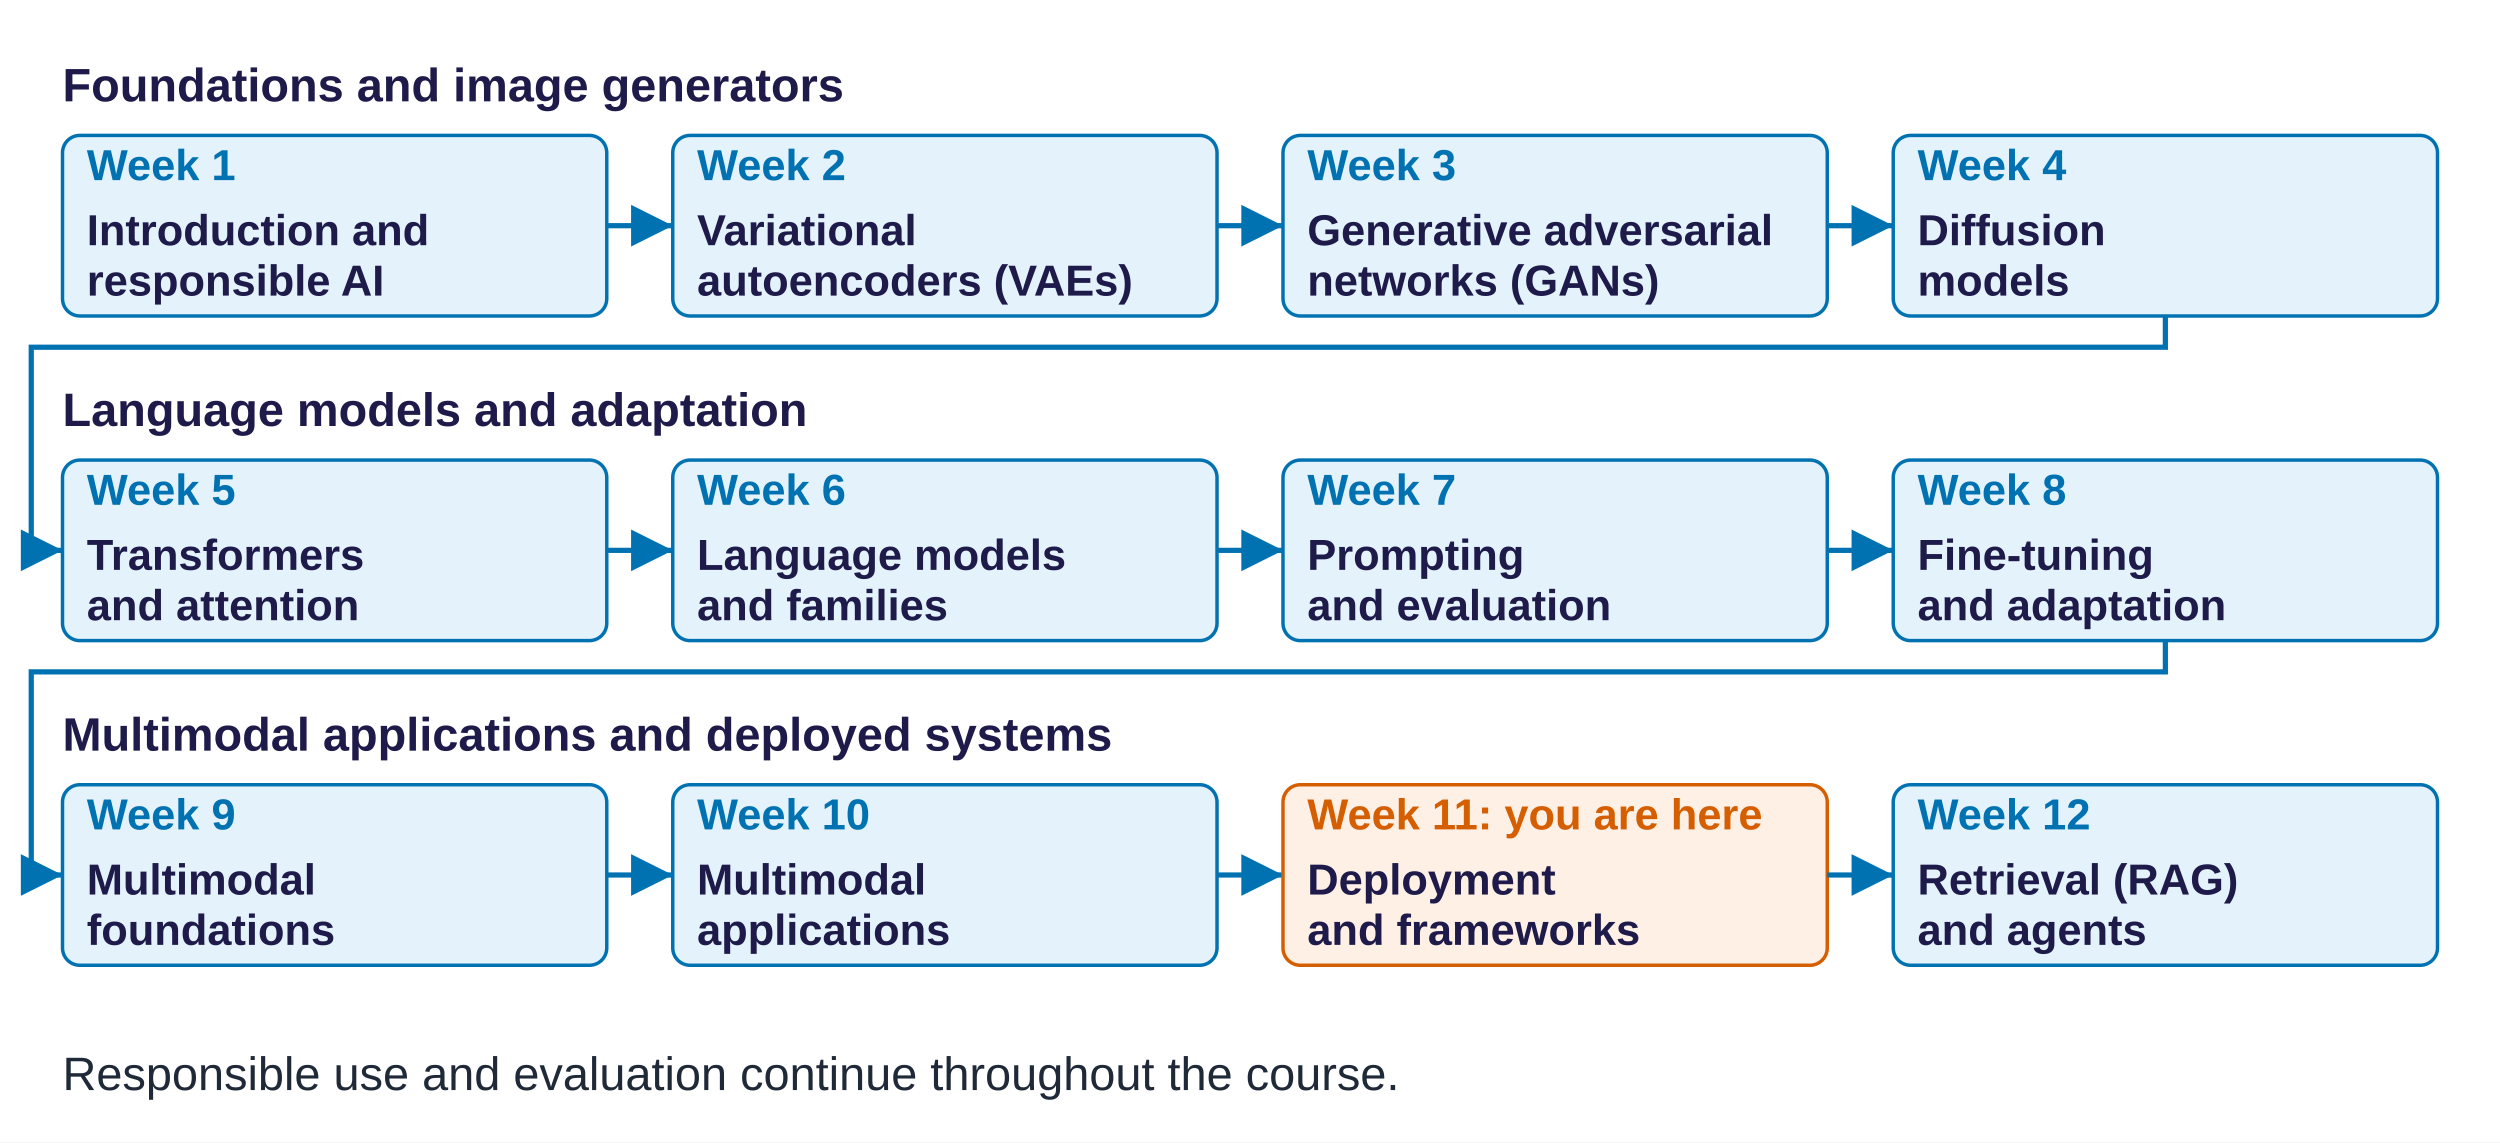
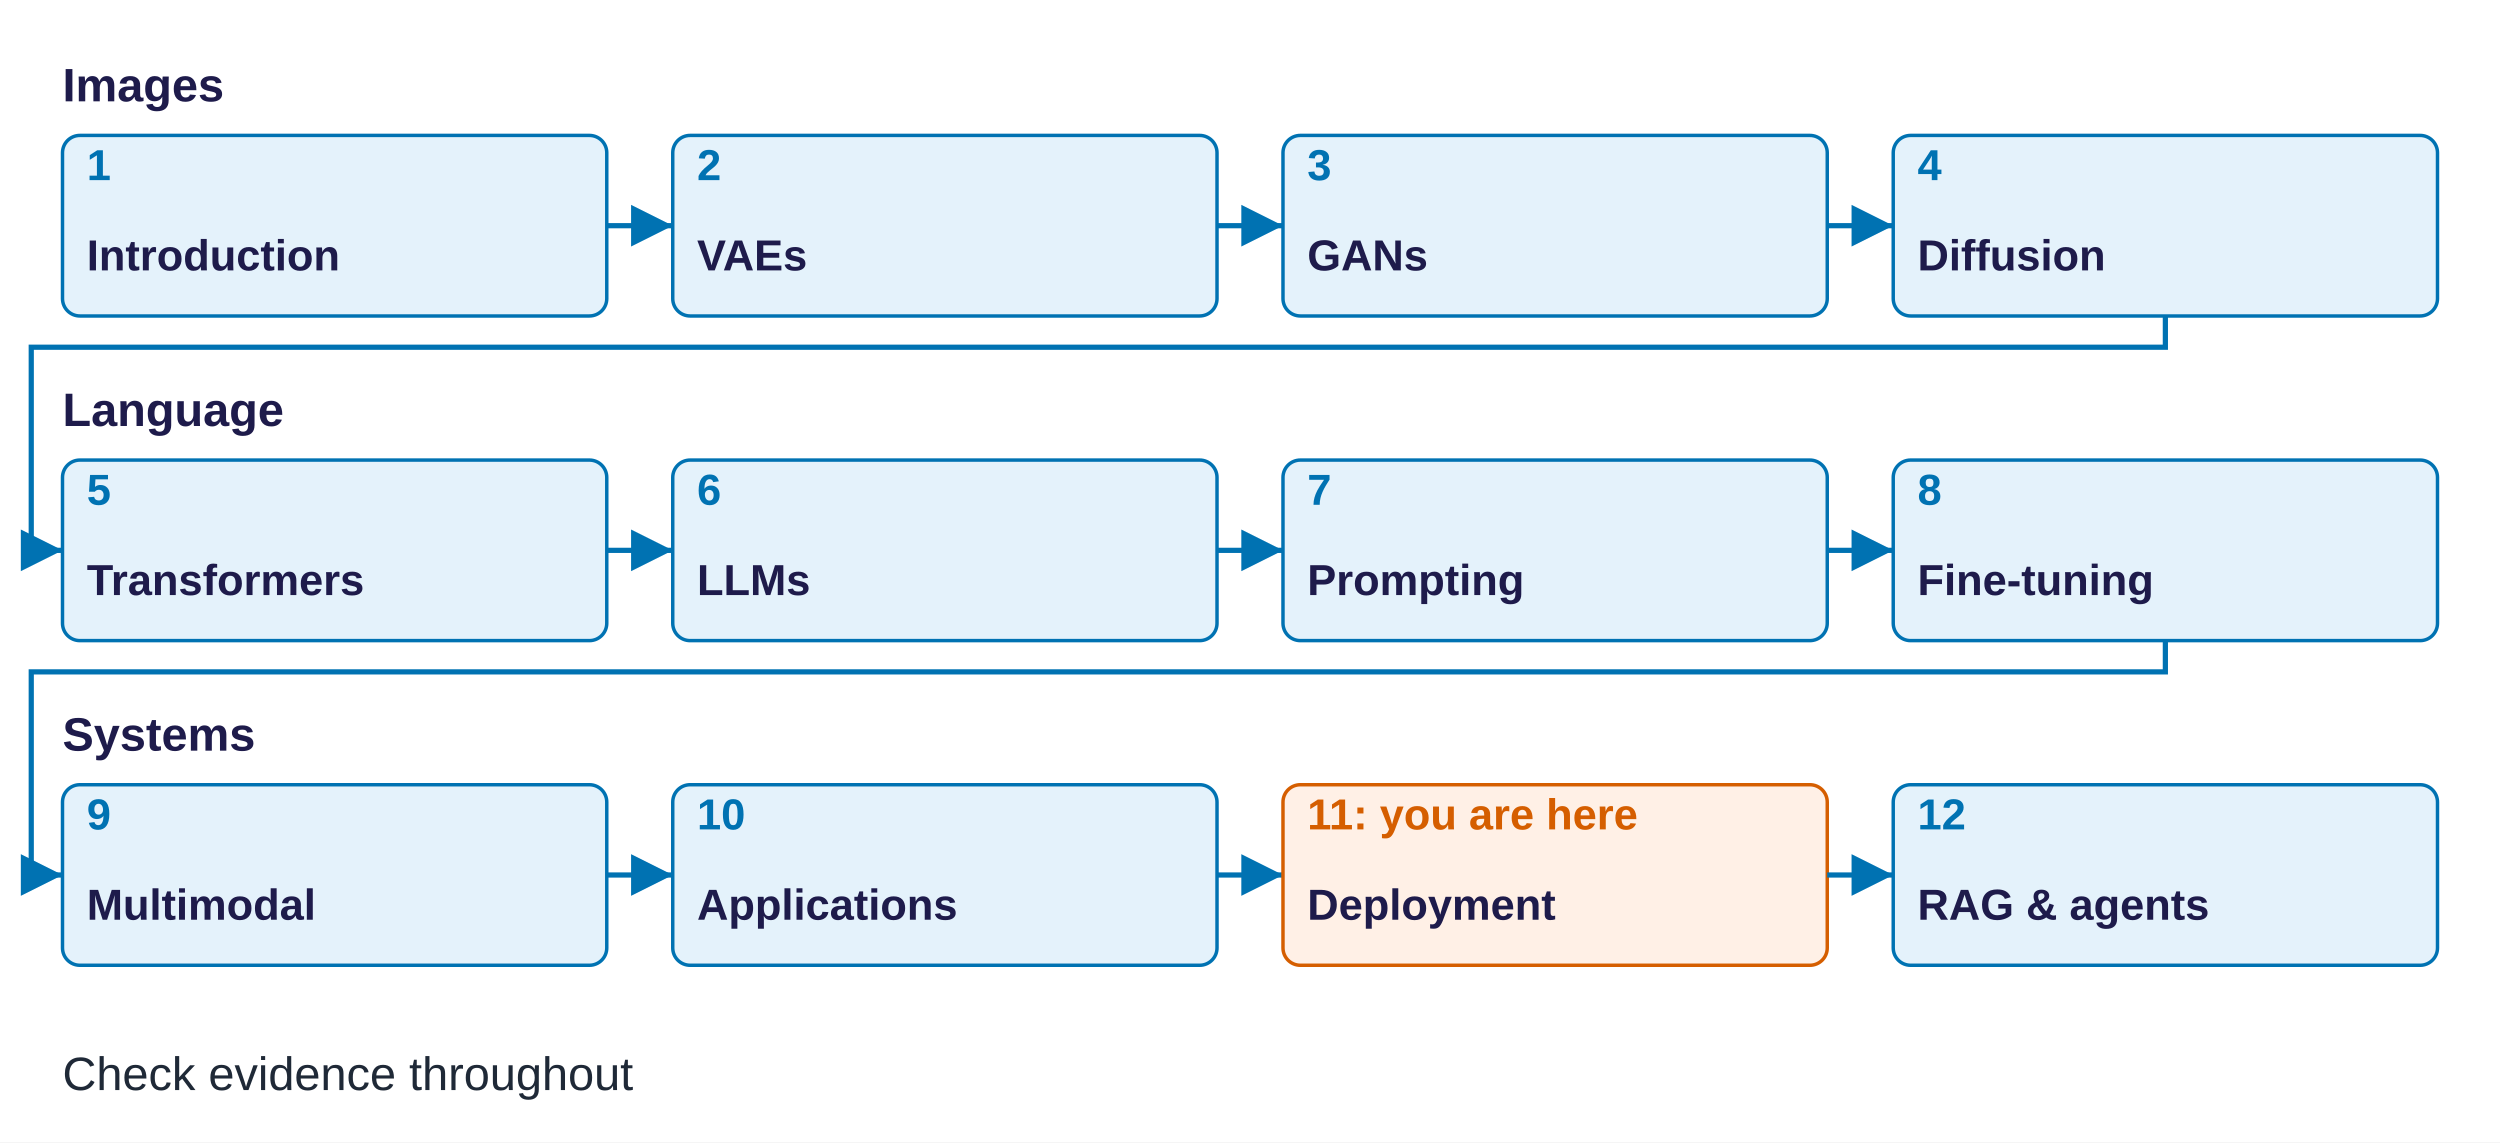
<svg xmlns="http://www.w3.org/2000/svg" width="1440" height="658" role="img">
  <rect width="100%" height="100%" fill="white" />
  <defs>
    <marker id="arrow0072B2" markerWidth="8" markerHeight="8" refX="8" refY="4" orient="auto">
      <path d="M0,0 L8,4 L0,8" fill="#0072B2" />
    </marker>
  </defs>
  <text font-family="Arial,sans-serif" font-size="27" fill="#1E1B4B" font-weight="700" text-anchor="start">
-     <tspan x="36" y="58.37">Foundations and image generators</tspan>
+     <tspan x="36" y="58.37">Images</tspan>
  </text>
  <rect x="36" y="78" width="313.5" height="104" rx="10" fill="#E4F2FB" stroke="#0072B2" stroke-width="2" />
  <text font-family="Arial,sans-serif" font-size="25" fill="#0072B2" font-weight="700" text-anchor="start">
-     <tspan x="50" y="103.75">Week 1</tspan>
+     <tspan x="50" y="103.75">1</tspan>
  </text>
  <text font-family="Arial,sans-serif" font-size="25" fill="#1E1B4B" font-weight="700" text-anchor="start">
-     <tspan x="50" y="141.25">Introduction and</tspan>
-   </text>
-   <text font-family="Arial,sans-serif" font-size="25" fill="#1E1B4B" font-weight="700" text-anchor="start">
-     <tspan x="50" y="170.25">responsible AI</tspan>
+     <tspan x="50" y="155.75">Introduction</tspan>
  </text>
  <polyline points="349.5,130 387.5,130" fill="none" stroke="#0072B2" stroke-width="3" marker-end="url(#arrow0072B2)" />
  <rect x="387.5" y="78" width="313.5" height="104" rx="10" fill="#E4F2FB" stroke="#0072B2" stroke-width="2" />
  <text font-family="Arial,sans-serif" font-size="25" fill="#0072B2" font-weight="700" text-anchor="start">
-     <tspan x="401.5" y="103.75">Week 2</tspan>
+     <tspan x="401.5" y="103.75">2</tspan>
  </text>
  <text font-family="Arial,sans-serif" font-size="25" fill="#1E1B4B" font-weight="700" text-anchor="start">
-     <tspan x="401.5" y="141.25">Variational</tspan>
-   </text>
-   <text font-family="Arial,sans-serif" font-size="25" fill="#1E1B4B" font-weight="700" text-anchor="start">
-     <tspan x="401.5" y="170.25">autoencoders (VAEs)</tspan>
+     <tspan x="401.5" y="155.75">VAEs</tspan>
  </text>
  <polyline points="701,130 739,130" fill="none" stroke="#0072B2" stroke-width="3" marker-end="url(#arrow0072B2)" />
  <rect x="739" y="78" width="313.5" height="104" rx="10" fill="#E4F2FB" stroke="#0072B2" stroke-width="2" />
  <text font-family="Arial,sans-serif" font-size="25" fill="#0072B2" font-weight="700" text-anchor="start">
-     <tspan x="753" y="103.75">Week 3</tspan>
+     <tspan x="753" y="103.75">3</tspan>
  </text>
  <text font-family="Arial,sans-serif" font-size="25" fill="#1E1B4B" font-weight="700" text-anchor="start">
-     <tspan x="753" y="141.25">Generative adversarial</tspan>
-   </text>
-   <text font-family="Arial,sans-serif" font-size="25" fill="#1E1B4B" font-weight="700" text-anchor="start">
-     <tspan x="753" y="170.25">networks (GANs)</tspan>
+     <tspan x="753" y="155.75">GANs</tspan>
  </text>
  <polyline points="1052.5,130 1090.5,130" fill="none" stroke="#0072B2" stroke-width="3" marker-end="url(#arrow0072B2)" />
  <rect x="1090.5" y="78" width="313.5" height="104" rx="10" fill="#E4F2FB" stroke="#0072B2" stroke-width="2" />
  <text font-family="Arial,sans-serif" font-size="25" fill="#0072B2" font-weight="700" text-anchor="start">
-     <tspan x="1104.5" y="103.75">Week 4</tspan>
+     <tspan x="1104.5" y="103.75">4</tspan>
  </text>
  <text font-family="Arial,sans-serif" font-size="25" fill="#1E1B4B" font-weight="700" text-anchor="start">
-     <tspan x="1104.5" y="141.25">Diffusion</tspan>
-   </text>
-   <text font-family="Arial,sans-serif" font-size="25" fill="#1E1B4B" font-weight="700" text-anchor="start">
-     <tspan x="1104.5" y="170.25">models</tspan>
+     <tspan x="1104.5" y="155.75">Diffusion</tspan>
  </text>
  <polyline points="1247.25,182 1247.25,200 18,200 18,317 36,317" fill="none" stroke="#0072B2" stroke-width="3" marker-end="url(#arrow0072B2)" />
  <text font-family="Arial,sans-serif" font-size="27" fill="#1E1B4B" font-weight="700" text-anchor="start">
-     <tspan x="36" y="245.37">Language models and adaptation</tspan>
+     <tspan x="36" y="245.37">Language</tspan>
  </text>
  <rect x="36" y="265" width="313.5" height="104" rx="10" fill="#E4F2FB" stroke="#0072B2" stroke-width="2" />
  <text font-family="Arial,sans-serif" font-size="25" fill="#0072B2" font-weight="700" text-anchor="start">
-     <tspan x="50" y="290.75">Week 5</tspan>
+     <tspan x="50" y="290.75">5</tspan>
  </text>
  <text font-family="Arial,sans-serif" font-size="25" fill="#1E1B4B" font-weight="700" text-anchor="start">
-     <tspan x="50" y="328.25">Transformers</tspan>
-   </text>
-   <text font-family="Arial,sans-serif" font-size="25" fill="#1E1B4B" font-weight="700" text-anchor="start">
-     <tspan x="50" y="357.25">and attention</tspan>
+     <tspan x="50" y="342.75">Transformers</tspan>
  </text>
  <polyline points="349.5,317 387.5,317" fill="none" stroke="#0072B2" stroke-width="3" marker-end="url(#arrow0072B2)" />
  <rect x="387.5" y="265" width="313.5" height="104" rx="10" fill="#E4F2FB" stroke="#0072B2" stroke-width="2" />
  <text font-family="Arial,sans-serif" font-size="25" fill="#0072B2" font-weight="700" text-anchor="start">
-     <tspan x="401.5" y="290.75">Week 6</tspan>
+     <tspan x="401.5" y="290.75">6</tspan>
  </text>
  <text font-family="Arial,sans-serif" font-size="25" fill="#1E1B4B" font-weight="700" text-anchor="start">
-     <tspan x="401.5" y="328.25">Language models</tspan>
-   </text>
-   <text font-family="Arial,sans-serif" font-size="25" fill="#1E1B4B" font-weight="700" text-anchor="start">
-     <tspan x="401.5" y="357.25">and families</tspan>
+     <tspan x="401.5" y="342.75">LLMs</tspan>
  </text>
  <polyline points="701,317 739,317" fill="none" stroke="#0072B2" stroke-width="3" marker-end="url(#arrow0072B2)" />
  <rect x="739" y="265" width="313.5" height="104" rx="10" fill="#E4F2FB" stroke="#0072B2" stroke-width="2" />
  <text font-family="Arial,sans-serif" font-size="25" fill="#0072B2" font-weight="700" text-anchor="start">
-     <tspan x="753" y="290.75">Week 7</tspan>
+     <tspan x="753" y="290.75">7</tspan>
  </text>
  <text font-family="Arial,sans-serif" font-size="25" fill="#1E1B4B" font-weight="700" text-anchor="start">
-     <tspan x="753" y="328.25">Prompting</tspan>
-   </text>
-   <text font-family="Arial,sans-serif" font-size="25" fill="#1E1B4B" font-weight="700" text-anchor="start">
-     <tspan x="753" y="357.25">and evaluation</tspan>
+     <tspan x="753" y="342.75">Prompting</tspan>
  </text>
  <polyline points="1052.5,317 1090.5,317" fill="none" stroke="#0072B2" stroke-width="3" marker-end="url(#arrow0072B2)" />
  <rect x="1090.5" y="265" width="313.5" height="104" rx="10" fill="#E4F2FB" stroke="#0072B2" stroke-width="2" />
  <text font-family="Arial,sans-serif" font-size="25" fill="#0072B2" font-weight="700" text-anchor="start">
-     <tspan x="1104.5" y="290.75">Week 8</tspan>
+     <tspan x="1104.5" y="290.75">8</tspan>
  </text>
  <text font-family="Arial,sans-serif" font-size="25" fill="#1E1B4B" font-weight="700" text-anchor="start">
-     <tspan x="1104.5" y="328.25">Fine-tuning</tspan>
-   </text>
-   <text font-family="Arial,sans-serif" font-size="25" fill="#1E1B4B" font-weight="700" text-anchor="start">
-     <tspan x="1104.5" y="357.25">and adaptation</tspan>
+     <tspan x="1104.5" y="342.75">Fine-tuning</tspan>
  </text>
  <polyline points="1247.25,369 1247.25,387 18,387 18,504 36,504" fill="none" stroke="#0072B2" stroke-width="3" marker-end="url(#arrow0072B2)" />
  <text font-family="Arial,sans-serif" font-size="27" fill="#1E1B4B" font-weight="700" text-anchor="start">
-     <tspan x="36" y="432.37">Multimodal applications and deployed systems</tspan>
+     <tspan x="36" y="432.37">Systems</tspan>
  </text>
  <rect x="36" y="452" width="313.5" height="104" rx="10" fill="#E4F2FB" stroke="#0072B2" stroke-width="2" />
  <text font-family="Arial,sans-serif" font-size="25" fill="#0072B2" font-weight="700" text-anchor="start">
-     <tspan x="50" y="477.75">Week 9</tspan>
+     <tspan x="50" y="477.75">9</tspan>
  </text>
  <text font-family="Arial,sans-serif" font-size="25" fill="#1E1B4B" font-weight="700" text-anchor="start">
-     <tspan x="50" y="515.25">Multimodal</tspan>
-   </text>
-   <text font-family="Arial,sans-serif" font-size="25" fill="#1E1B4B" font-weight="700" text-anchor="start">
-     <tspan x="50" y="544.25">foundations</tspan>
+     <tspan x="50" y="529.75">Multimodal</tspan>
  </text>
  <polyline points="349.5,504 387.5,504" fill="none" stroke="#0072B2" stroke-width="3" marker-end="url(#arrow0072B2)" />
  <rect x="387.5" y="452" width="313.5" height="104" rx="10" fill="#E4F2FB" stroke="#0072B2" stroke-width="2" />
  <text font-family="Arial,sans-serif" font-size="25" fill="#0072B2" font-weight="700" text-anchor="start">
-     <tspan x="401.5" y="477.75">Week 10</tspan>
+     <tspan x="401.5" y="477.75">10</tspan>
  </text>
  <text font-family="Arial,sans-serif" font-size="25" fill="#1E1B4B" font-weight="700" text-anchor="start">
-     <tspan x="401.5" y="515.25">Multimodal</tspan>
-   </text>
-   <text font-family="Arial,sans-serif" font-size="25" fill="#1E1B4B" font-weight="700" text-anchor="start">
-     <tspan x="401.5" y="544.25">applications</tspan>
+     <tspan x="401.5" y="529.75">Applications</tspan>
  </text>
  <polyline points="701,504 739,504" fill="none" stroke="#0072B2" stroke-width="3" marker-end="url(#arrow0072B2)" />
  <rect x="739" y="452" width="313.5" height="104" rx="10" fill="#FFF0E6" stroke="#D55E00" stroke-width="2" />
  <text font-family="Arial,sans-serif" font-size="25" fill="#D55E00" font-weight="700" text-anchor="start">
-     <tspan x="753" y="477.75">Week 11: you are here</tspan>
+     <tspan x="753" y="477.75">11: you are here</tspan>
  </text>
  <text font-family="Arial,sans-serif" font-size="25" fill="#1E1B4B" font-weight="700" text-anchor="start">
-     <tspan x="753" y="515.25">Deployment</tspan>
-   </text>
-   <text font-family="Arial,sans-serif" font-size="25" fill="#1E1B4B" font-weight="700" text-anchor="start">
-     <tspan x="753" y="544.25">and frameworks</tspan>
+     <tspan x="753" y="529.75">Deployment</tspan>
  </text>
  <polyline points="1052.5,504 1090.5,504" fill="none" stroke="#0072B2" stroke-width="3" marker-end="url(#arrow0072B2)" />
  <rect x="1090.5" y="452" width="313.5" height="104" rx="10" fill="#E4F2FB" stroke="#0072B2" stroke-width="2" />
  <text font-family="Arial,sans-serif" font-size="25" fill="#0072B2" font-weight="700" text-anchor="start">
-     <tspan x="1104.5" y="477.75">Week 12</tspan>
+     <tspan x="1104.5" y="477.75">12</tspan>
  </text>
  <text font-family="Arial,sans-serif" font-size="25" fill="#1E1B4B" font-weight="700" text-anchor="start">
-     <tspan x="1104.5" y="515.25">Retrieval (RAG)</tspan>
-   </text>
-   <text font-family="Arial,sans-serif" font-size="25" fill="#1E1B4B" font-weight="700" text-anchor="start">
-     <tspan x="1104.5" y="544.25">and agents</tspan>
+     <tspan x="1104.5" y="529.75">RAG &amp; agents</tspan>
  </text>
  <text font-family="Arial,sans-serif" font-size="27" fill="#1F2937" font-weight="400" text-anchor="start">
-     <tspan x="36" y="627.87">Responsible use and evaluation continue throughout the course.</tspan>
+     <tspan x="36" y="627.87">Check evidence throughout</tspan>
  </text>
</svg>
